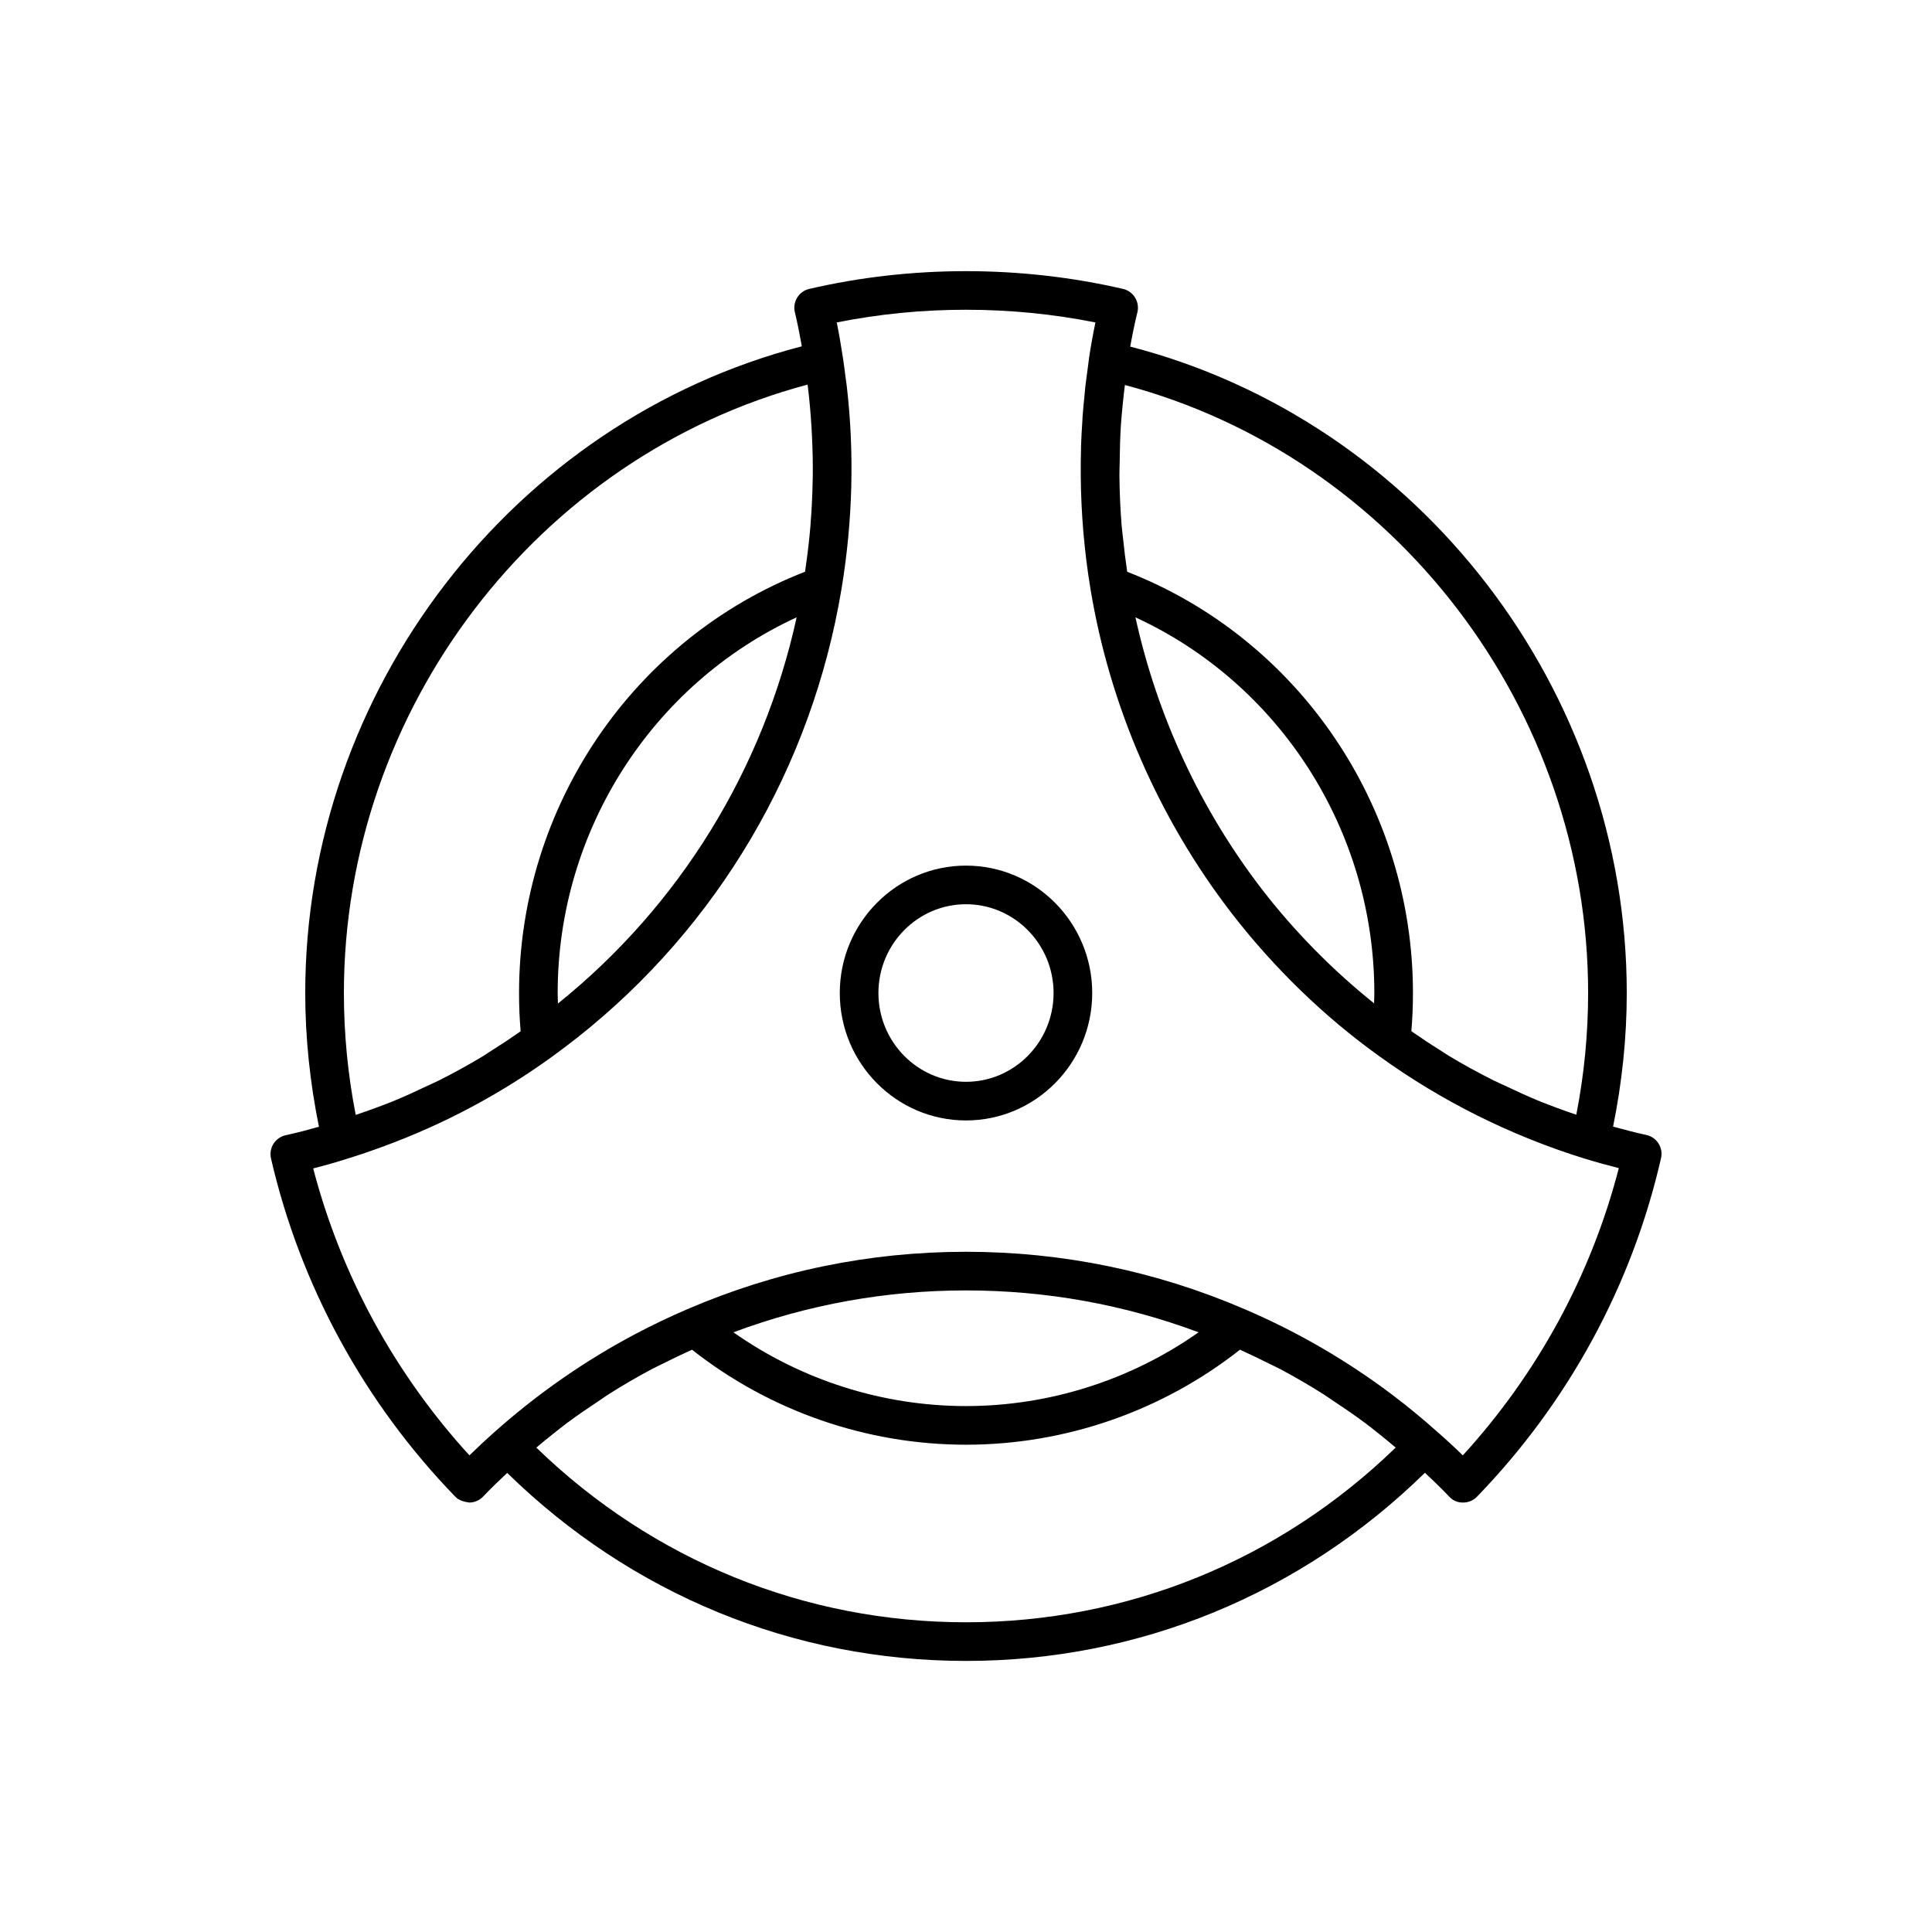
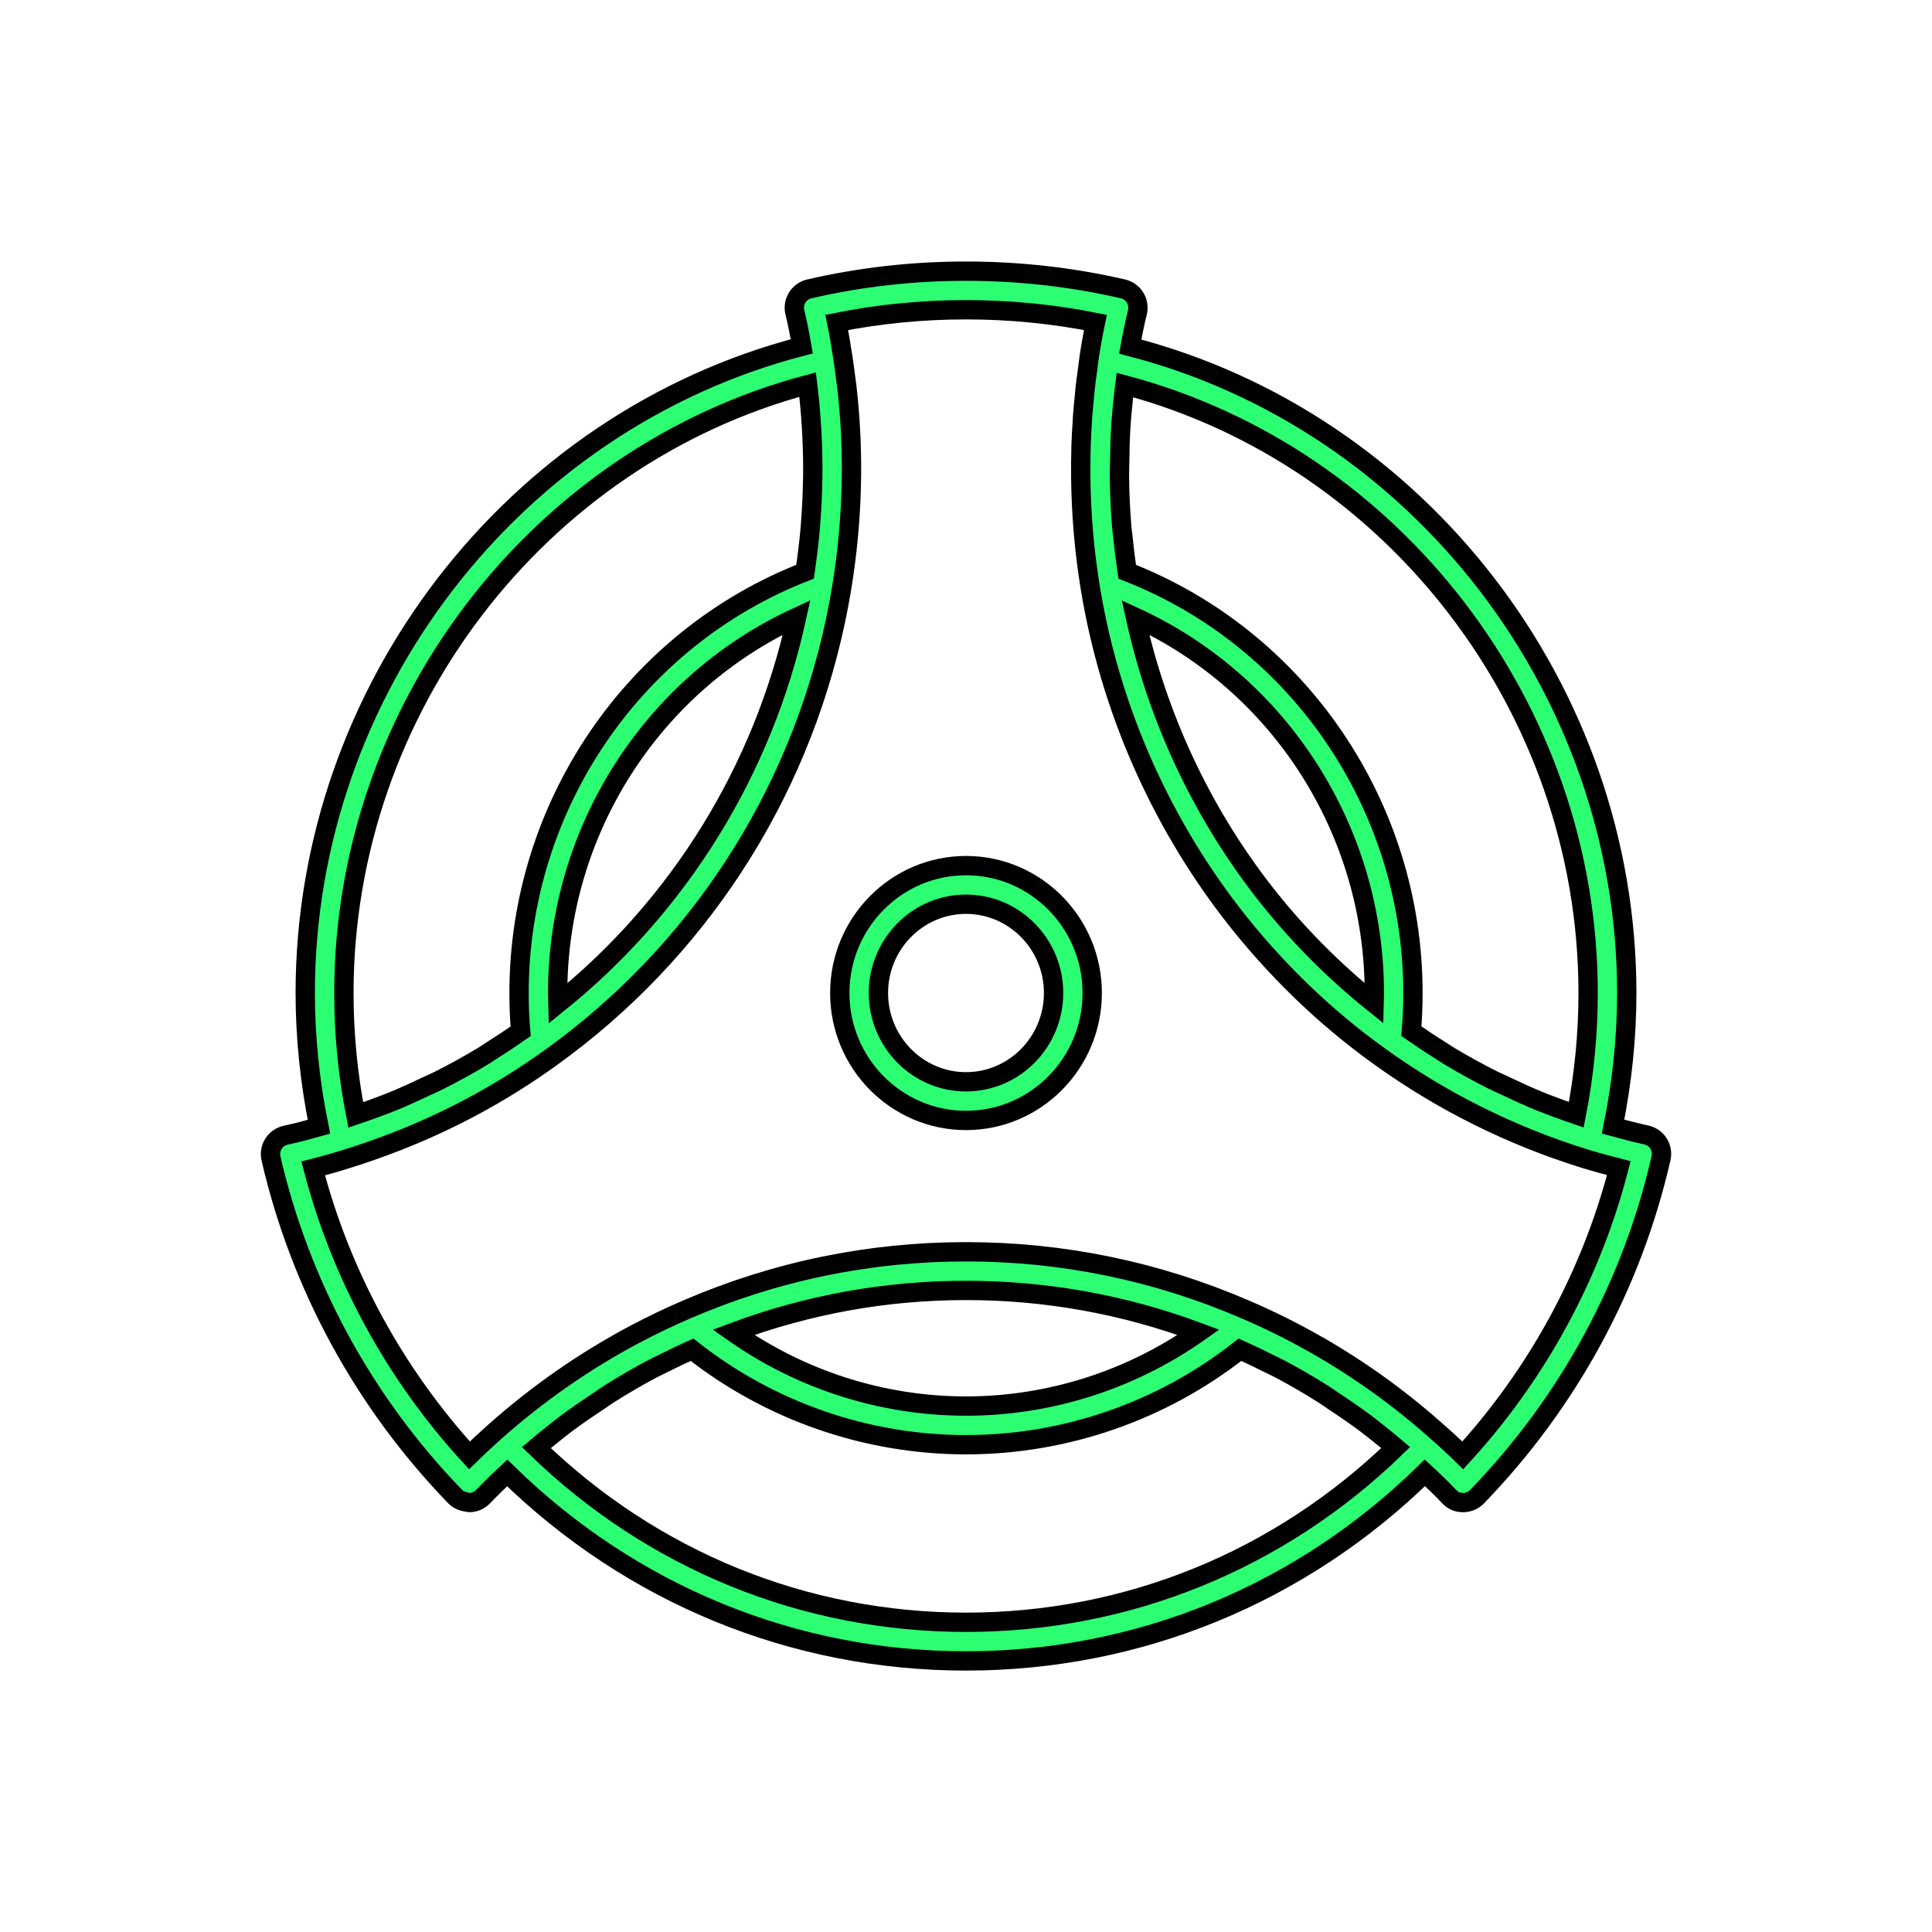
<svg xmlns="http://www.w3.org/2000/svg" version="1.1" x="0px" y="0px" viewBox="0 0 100 100" xml:space="preserve">
-   <g>
+   <g fill="#2dff73" stroke="#000000" stroke-width="1">
    <path d="M50,44.804c-3.603,0-6.533,2.958-6.533,6.595S46.397,57.994,50,57.994   s6.533-2.959,6.533-6.596S53.603,44.804,50,44.804z M50,55.994   c-2.5,0-4.533-2.062-4.533-4.596c0-2.533,2.033-4.595,4.533-4.595   s4.533,2.062,4.533,4.595C54.533,53.933,52.5,55.994,50,55.994z" />
    <path d="M85.844,59.186c-0.143-0.226-0.37-0.384-0.631-0.44   c-0.564-0.123-1.14-0.272-1.72-0.433c0.461-2.272,0.708-4.592,0.708-6.914   c0-15.686-10.754-29.601-25.701-33.459c0.107-0.59,0.225-1.178,0.371-1.775   c0.063-0.26,0.02-0.534-0.12-0.762c-0.141-0.228-0.366-0.39-0.627-0.45   c-5.299-1.225-10.974-1.223-16.236,0.001c-0.26,0.06-0.485,0.222-0.625,0.449   s-0.184,0.502-0.12,0.762c0.132,0.54,0.247,1.134,0.357,1.761   c-14.947,3.876-25.701,17.796-25.701,33.473c0,2.325,0.248,4.648,0.71,6.922   c-0.558,0.158-1.128,0.309-1.721,0.438c-0.262,0.057-0.489,0.216-0.632,0.441   c-0.144,0.226-0.189,0.5-0.13,0.76c1.519,6.576,4.816,12.63,9.538,17.507   c0.189,0.197,0.452,0.264,0.724,0.305c0.272-0.001,0.533-0.114,0.721-0.312   c0.378-0.399,0.799-0.807,1.244-1.223C32.667,82.514,41.058,85.969,50,85.969   c8.944,0,17.337-3.456,23.752-9.737c0.437,0.405,0.861,0.813,1.254,1.228   c0.188,0.198,0.403,0.314,0.726,0.312c0.271,0,0.53-0.109,0.719-0.305   c4.729-4.885,8.023-10.944,9.524-17.522C86.034,59.684,85.987,59.411,85.844,59.186   z M82.201,51.398c0,2.115-0.206,4.229-0.612,6.3   c-0.341-0.117-0.682-0.233-1.018-0.361c-0.295-0.112-0.591-0.219-0.882-0.338   c-0.603-0.248-1.194-0.519-1.781-0.799c-0.204-0.098-0.414-0.185-0.617-0.286   c-0.783-0.393-1.552-0.815-2.303-1.267c-0.154-0.093-0.301-0.198-0.454-0.293   c-0.503-0.313-0.996-0.641-1.483-0.98c0.055-0.63,0.083-1.281,0.083-1.976   c0-9.663-5.917-18.346-14.79-21.803c-0.087-0.588-0.161-1.177-0.219-1.767   c-0.019-0.189-0.049-0.376-0.064-0.565c-0.073-0.88-0.111-1.762-0.12-2.645   c-0.002-0.235,0.012-0.47,0.014-0.705c0.007-0.649,0.023-1.298,0.065-1.946   c0.021-0.326,0.056-0.652,0.086-0.978c0.032-0.354,0.076-0.708,0.119-1.062   C72.184,23.639,82.201,36.695,82.201,51.398z M65.331,46.047   c-3.199-4.153-5.441-8.994-6.561-14.094c7.463,3.437,12.365,11.032,12.365,19.445   c0,0.185-0.01,0.355-0.014,0.534C68.994,50.226,67.045,48.262,65.331,46.047z    M28.88,51.942c-0.004-0.182-0.015-0.355-0.015-0.543   c0-8.411,4.904-16.007,12.37-19.447C39.504,39.851,35.164,46.886,28.88,51.942z    M41.8,19.907c0.004,0.034,0.01,0.069,0.014,0.104   c0.085,0.697,0.146,1.396,0.189,2.098c0.008,0.135,0.015,0.27,0.022,0.406   c0.035,0.705,0.052,1.413,0.044,2.122c-0.001,0.093-0.005,0.186-0.007,0.279   c-0.013,0.703-0.046,1.407-0.101,2.112c-0.005,0.058-0.007,0.116-0.011,0.174   c-0.06,0.725-0.147,1.45-0.251,2.175c-0.01,0.072-0.021,0.144-0.031,0.216   c-8.879,3.458-14.802,12.144-14.802,21.808c0,0.695,0.027,1.347,0.083,1.978   c-0.482,0.338-0.971,0.663-1.468,0.975c-0.164,0.103-0.322,0.216-0.487,0.316   c-0.749,0.452-1.515,0.872-2.295,1.264c-0.213,0.107-0.433,0.198-0.648,0.301   c-0.578,0.275-1.16,0.542-1.753,0.784c-0.29,0.118-0.584,0.224-0.877,0.334   c-0.333,0.125-0.671,0.239-1.009,0.354c-0.406-2.073-0.612-4.188-0.612-6.304   C17.799,36.696,27.829,23.627,41.8,19.907z M27.761,74.928   c0.282-0.236,0.563-0.472,0.851-0.698c0.246-0.193,0.489-0.392,0.74-0.578   c0.531-0.395,1.076-0.767,1.626-1.13c0.178-0.117,0.35-0.245,0.53-0.359   c0.735-0.466,1.486-0.903,2.253-1.31c0.186-0.099,0.379-0.183,0.566-0.279   c0.491-0.25,0.989-0.487,1.492-0.713C39.848,73.036,44.858,74.778,50,74.778   c5.142,0,10.152-1.742,14.18-4.917c0.502,0.226,0.998,0.462,1.487,0.71   c0.196,0.099,0.397,0.188,0.591,0.29c0.767,0.408,1.518,0.845,2.252,1.309   c0.183,0.116,0.357,0.245,0.538,0.364c0.549,0.362,1.092,0.734,1.621,1.128   c0.244,0.182,0.48,0.375,0.72,0.563c0.288,0.227,0.569,0.464,0.851,0.701   C66.216,80.766,58.361,83.969,50,83.969C41.64,83.969,33.786,80.767,27.761,74.928z    M37.962,68.96C41.816,67.521,45.857,66.792,50,66.792   c4.142,0,8.183,0.729,12.038,2.168C58.529,71.43,54.317,72.778,50,72.778   C45.684,72.778,41.471,71.43,37.962,68.96z M75.715,75.33   c-0.425-0.416-0.868-0.824-1.323-1.221c-0.74-0.661-1.503-1.29-2.29-1.886   c-2.361-1.788-4.929-3.281-7.666-4.455c-0.001-0-0.003-0-0.005-0.001   C59.851,65.793,54.995,64.792,50,64.792c-4.997,0-9.854,1.002-14.437,2.977   c-0.904,0.388-1.792,0.812-2.661,1.271c-2.608,1.379-5.052,3.077-7.293,5.068   c-0.472,0.42-0.906,0.824-1.311,1.222c-3.869-4.234-6.646-9.333-8.087-14.853   c0.606-0.153,1.193-0.32,1.749-0.499c0.654-0.199,1.298-0.424,1.938-0.659   c3.084-1.136,6.001-2.686,8.688-4.633c0.001-0.001,0.002-0.002,0.004-0.003   c0,0,0-0,0-0c0,0,0,0,0,0   c0.437-0.315,0.862-0.642,1.292-0.977c7.285-5.759,12.142-14.007,13.675-23.225   c0.581-3.514,0.672-7.037,0.272-10.492c-0.018-0.153-0.043-0.305-0.062-0.457   c-0.043-0.338-0.085-0.677-0.138-1.014c-0-0-0-0.001-0-0.002   c-0-0.002-0-0.003-0.001-0.005c-0-0-0-0-0-0   c-0.098-0.651-0.203-1.254-0.319-1.821c4.364-0.876,9.001-0.877,13.391,0   c-0.128,0.607-0.237,1.212-0.33,1.828c-0.002,0.018-0.005,0.038-0.006,0.059   c-0.03,0.202-0.052,0.405-0.079,0.607c-0.039,0.289-0.081,0.578-0.113,0.868   c-0.017,0.151-0.027,0.302-0.042,0.452c-0.034,0.347-0.07,0.695-0.095,1.042   c-0.007,0.104-0.01,0.209-0.017,0.313c-0.025,0.394-0.049,0.788-0.062,1.182   c-0.002,0.05-0.001,0.099-0.002,0.149c-0.056,1.94,0.034,3.881,0.274,5.809   c0.062,0.495,0.133,0.989,0.214,1.481c1.005,6.083,3.531,11.887,7.306,16.787   c2.222,2.869,4.8,5.365,7.663,7.416c3.225,2.325,6.799,4.105,10.623,5.291   c0.001,0.001,0.003,0.001,0.004,0.001c0.587,0.18,1.173,0.342,1.752,0.487   C82.362,65.986,79.59,71.089,75.715,75.33z" />
  </g>
</svg>
